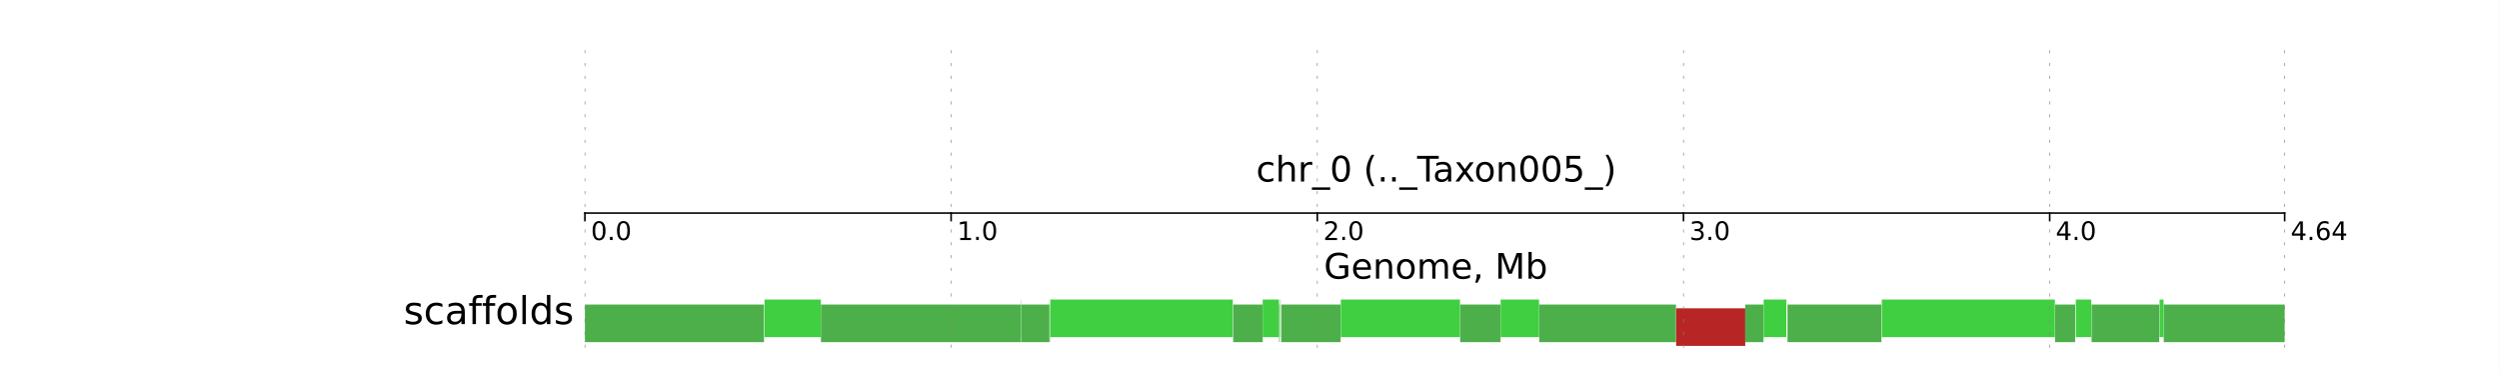
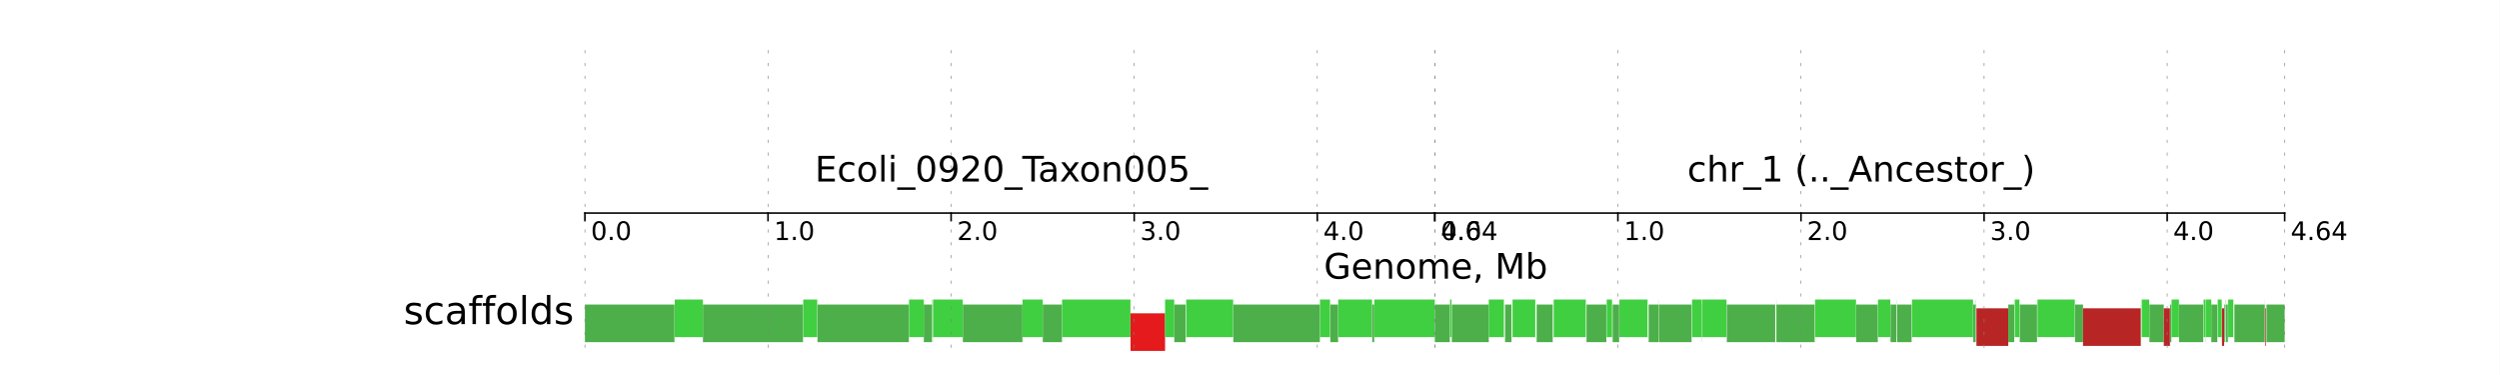
<svg xmlns="http://www.w3.org/2000/svg" xmlns:xlink="http://www.w3.org/1999/xlink" height="117pt" version="1.1" viewBox="0 0 781 117" width="781pt">
  <defs>
    <style type="text/css">
*{stroke-linecap:butt;stroke-linejoin:round;}
  </style>
  </defs>
  <g id="figure_1">
    <g id="patch_1">
      <path d=" M0 117.459 L781.2 117.459 L781.2 0 L0 0 z " style="fill:#ffffff;" />
    </g>
    <g id="axes_1">
      <g id="patch_2">
        <path clip-path="url(#p6a4ae4428d)" d=" M149.99 117.459 L720.266 117.459 L720.266 15.661 L149.99 15.661 z " style="fill:#ffffff;" />
      </g>
      <g id="patch_3">
-         <path clip-path="url(#p6a4ae4428d)" d=" M182.801 106.888 L238.769 106.888 L238.769 95.142 L182.801 95.142 z " style="fill:#4daf4a;" />
+         <path clip-path="url(#p6a4ae4428d)" d=" M182.801 106.888 L210.785 106.888 L210.785 95.142 L182.801 95.142 z " style="fill:#4daf4a;" />
      </g>
      <g id="patch_4">
-         <path clip-path="url(#p6a4ae4428d)" d=" M238.939 105.321 L256.55 105.321 L256.55 93.576 L238.939 93.576 z " style="fill:#40cf40;" />
+         <path clip-path="url(#p6a4ae4428d)" d=" M210.87 105.321 L219.675 105.321 L219.675 93.576 L210.87 93.576 z " style="fill:#40cf40;" />
      </g>
      <g id="patch_5">
-         <path clip-path="url(#p6a4ae4428d)" d=" M256.571 106.888 L319.134 106.888 L319.134 95.142 L256.571 95.142 z " style="fill:#4daf4a;" />
+         <path clip-path="url(#p6a4ae4428d)" d=" M219.686 106.888 L250.967 106.888 L250.967 95.142 L219.686 95.142 z " style="fill:#4daf4a;" />
      </g>
      <g id="patch_6">
-         <path clip-path="url(#p6a4ae4428d)" d=" M319.134 105.321 L319.225 105.321 L319.225 93.576 L319.134 93.576 z " style="fill:#40cf40;" />
+         <path clip-path="url(#p6a4ae4428d)" d=" M251.03 105.321 L255.381 105.321 L255.381 93.576 L251.03 93.576 z " style="fill:#40cf40;" />
      </g>
      <g id="patch_7">
-         <path clip-path="url(#p6a4ae4428d)" d=" M319.26 106.888 L327.963 106.888 L327.963 95.142 L319.26 95.142 z " style="fill:#4daf4a;" />
+         <path clip-path="url(#p6a4ae4428d)" d=" M255.381 106.888 L255.434 106.888 L255.434 95.142 L255.381 95.142 z " style="fill:#4daf4a;" />
      </g>
      <g id="patch_8">
-         <path clip-path="url(#p6a4ae4428d)" d=" M327.963 105.321 L328.068 105.321 L328.068 93.576 L327.963 93.576 z " style="fill:#40cf40;" />
+         <path clip-path="url(#p6a4ae4428d)" d=" M255.496 105.321 L255.546 105.321 L255.546 93.576 L255.496 93.576 z " style="fill:#40cf40;" />
      </g>
      <g id="patch_9">
-         <path clip-path="url(#p6a4ae4428d)" d=" M328.193 106.888 L328.292 106.888 L328.292 95.142 L328.193 95.142 z " style="fill:#4daf4a;" />
+         <path clip-path="url(#p6a4ae4428d)" d=" M255.546 106.888 L284.037 106.888 L284.037 95.142 L255.546 95.142 z " style="fill:#4daf4a;" />
      </g>
      <g id="patch_10">
-         <path clip-path="url(#p6a4ae4428d)" d=" M328.292 105.321 L385.275 105.321 L385.275 93.576 L328.292 93.576 z " style="fill:#40cf40;" />
+         <path clip-path="url(#p6a4ae4428d)" d=" M284.1 105.321 L288.711 105.321 L288.711 93.576 L284.1 93.576 z " style="fill:#40cf40;" />
      </g>
      <g id="patch_11">
-         <path clip-path="url(#p6a4ae4428d)" d=" M385.402 106.888 L394.623 106.888 L394.623 95.142 L385.402 95.142 z " style="fill:#4daf4a;" />
+         <path clip-path="url(#p6a4ae4428d)" d=" M288.712 106.888 L291.252 106.888 L291.252 95.142 L288.712 95.142 z " style="fill:#4daf4a;" />
      </g>
      <g id="patch_12">
-         <path clip-path="url(#p6a4ae4428d)" d=" M394.625 105.321 L399.705 105.321 L399.705 93.576 L394.625 93.576 z " style="fill:#40cf40;" />
+         <path clip-path="url(#p6a4ae4428d)" d=" M291.271 105.321 L291.37 105.321 L291.37 93.576 L291.271 93.576 z " style="fill:#40cf40;" />
      </g>
      <g id="patch_13">
-         <path clip-path="url(#p6a4ae4428d)" d=" M399.744 106.888 L399.941 106.888 L399.941 95.142 L399.744 95.142 z " style="fill:#4daf4a;" />
+         <path clip-path="url(#p6a4ae4428d)" d=" M291.443 106.888 L291.517 106.888 L291.517 95.142 L291.443 95.142 z " style="fill:#4daf4a;" />
      </g>
      <g id="patch_14">
-         <path clip-path="url(#p6a4ae4428d)" d=" M400.088 105.321 L400.235 105.321 L400.235 93.576 L400.088 93.576 z " style="fill:#40cf40;" />
+         <path clip-path="url(#p6a4ae4428d)" d=" M291.614 105.321 L300.888 105.321 L300.888 93.576 L291.614 93.576 z " style="fill:#40cf40;" />
      </g>
      <g id="patch_15">
-         <path clip-path="url(#p6a4ae4428d)" d=" M400.429 106.888 L418.977 106.888 L418.977 95.142 L400.429 95.142 z " style="fill:#4daf4a;" />
+         <path clip-path="url(#p6a4ae4428d)" d=" M300.918 106.888 L319.54 106.888 L319.54 95.142 L300.918 95.142 z " style="fill:#4daf4a;" />
      </g>
      <g id="patch_16">
-         <path clip-path="url(#p6a4ae4428d)" d=" M419.037 105.321 L456.283 105.321 L456.283 93.576 L419.037 93.576 z " style="fill:#40cf40;" />
+         <path clip-path="url(#p6a4ae4428d)" d=" M319.569 105.321 L325.88 105.321 L325.88 93.576 L319.569 93.576 z " style="fill:#40cf40;" />
      </g>
      <g id="patch_17">
-         <path clip-path="url(#p6a4ae4428d)" d=" M456.341 106.888 L468.961 106.888 L468.961 95.142 L456.341 95.142 z " style="fill:#4daf4a;" />
+         <path clip-path="url(#p6a4ae4428d)" d=" M325.897 106.888 L331.896 106.888 L331.896 95.142 L325.897 95.142 z " style="fill:#4daf4a;" />
      </g>
      <g id="patch_18">
-         <path clip-path="url(#p6a4ae4428d)" d=" M468.996 105.321 L480.994 105.321 L480.994 93.576 L468.996 93.576 z " style="fill:#40cf40;" />
+         <path clip-path="url(#p6a4ae4428d)" d=" M331.926 105.321 L353.295 105.321 L353.295 93.576 L331.926 93.576 z " style="fill:#40cf40;" />
      </g>
      <g id="patch_19">
-         <path clip-path="url(#p6a4ae4428d)" d=" M481.054 106.888 L523.793 106.888 L523.793 95.142 L481.054 95.142 z " style="fill:#4daf4a;" />
+         <path clip-path="url(#p6a4ae4428d)" d=" M353.323 109.628 L364.112 109.628 L364.112 97.882 L353.323 97.882 z " style="fill:#e41a1c;" />
      </g>
      <g id="patch_20">
-         <path clip-path="url(#p6a4ae4428d)" d=" M523.85 108.062 L545.427 108.062 L545.427 96.316 L523.85 96.316 z " style="fill:#b82525;" />
+         <path clip-path="url(#p6a4ae4428d)" d=" M364.112 105.321 L366.969 105.321 L366.969 93.576 L364.112 93.576 z " style="fill:#40cf40;" />
      </g>
      <g id="patch_21">
-         <path clip-path="url(#p6a4ae4428d)" d=" M545.427 106.888 L551.142 106.888 L551.142 95.142 L545.427 95.142 z " style="fill:#4daf4a;" />
+         <path clip-path="url(#p6a4ae4428d)" d=" M366.993 106.888 L370.54 106.888 L370.54 95.142 L366.993 95.142 z " style="fill:#4daf4a;" />
      </g>
      <g id="patch_22">
-         <path clip-path="url(#p6a4ae4428d)" d=" M551.189 105.321 L558.283 105.321 L558.283 93.576 L551.189 93.576 z " style="fill:#40cf40;" />
+         <path clip-path="url(#p6a4ae4428d)" d=" M370.722 105.321 L385.391 105.321 L385.391 93.576 L370.722 93.576 z " style="fill:#40cf40;" />
      </g>
      <g id="patch_23">
-         <path clip-path="url(#p6a4ae4428d)" d=" M558.646 106.888 L587.986 106.888 L587.986 95.142 L558.646 95.142 z " style="fill:#4daf4a;" />
+         <path clip-path="url(#p6a4ae4428d)" d=" M385.452 106.888 L412.493 106.888 L412.493 95.142 L385.452 95.142 z " style="fill:#4daf4a;" />
      </g>
      <g id="patch_24">
-         <path clip-path="url(#p6a4ae4428d)" d=" M588.108 105.321 L642.191 105.321 L642.191 93.576 L588.108 93.576 z " style="fill:#40cf40;" />
+         <path clip-path="url(#p6a4ae4428d)" d=" M412.529 105.321 L415.664 105.321 L415.664 93.576 L412.529 93.576 z " style="fill:#40cf40;" />
      </g>
      <g id="patch_25">
-         <path clip-path="url(#p6a4ae4428d)" d=" M642.263 106.888 L648.531 106.888 L648.531 95.142 L642.263 95.142 z " style="fill:#4daf4a;" />
+         <path clip-path="url(#p6a4ae4428d)" d=" M415.77 106.888 L418.184 106.888 L418.184 95.142 L415.77 95.142 z " style="fill:#4daf4a;" />
      </g>
      <g id="patch_26">
-         <path clip-path="url(#p6a4ae4428d)" d=" M648.744 105.321 L653.572 105.321 L653.572 93.576 L648.744 93.576 z " style="fill:#40cf40;" />
+         <path clip-path="url(#p6a4ae4428d)" d=" M418.235 105.321 L428.802 105.321 L428.802 93.576 L418.235 93.576 z " style="fill:#40cf40;" />
      </g>
      <g id="patch_27">
-         <path clip-path="url(#p6a4ae4428d)" d=" M653.673 106.888 L674.808 106.888 L674.808 95.142 L653.673 95.142 z " style="fill:#4daf4a;" />
+         <path clip-path="url(#p6a4ae4428d)" d=" M428.858 106.888 L429.476 106.888 L429.476 95.142 L428.858 95.142 z " style="fill:#4daf4a;" />
      </g>
      <g id="patch_28">
-         <path clip-path="url(#p6a4ae4428d)" d=" M674.921 105.321 L676.157 105.321 L676.157 93.576 L674.921 93.576 z " style="fill:#40cf40;" />
+         <path clip-path="url(#p6a4ae4428d)" d=" M429.506 105.321 L448.406 105.321 L448.406 93.576 L429.506 93.576 z " style="fill:#40cf40;" />
      </g>
      <g id="patch_29">
-         <path clip-path="url(#p6a4ae4428d)" d=" M676.216 106.888 L714.016 106.888 L714.016 95.142 L676.216 95.142 z " style="fill:#4daf4a;" />
+         <path clip-path="url(#p6a4ae4428d)" d=" M448.412 106.888 L453.101 106.888 L453.101 95.142 L448.412 95.142 z " style="fill:#4daf4a;" />
+       </g>
+       <g id="patch_30">
+         <path clip-path="url(#p6a4ae4428d)" d=" M453.176 105.321 L453.629 105.321 L453.629 93.576 L453.176 93.576 z " style="fill:#40cf40;" />
+       </g>
+       <g id="patch_31">
+         <path clip-path="url(#p6a4ae4428d)" d=" M453.738 106.888 L465.277 106.888 L465.277 95.142 L453.738 95.142 z " style="fill:#4daf4a;" />
+       </g>
+       <g id="patch_32">
+         <path clip-path="url(#p6a4ae4428d)" d=" M465.278 105.321 L470.006 105.321 L470.006 93.576 L465.278 93.576 z " style="fill:#40cf40;" />
+       </g>
+       <g id="patch_33">
+         <path clip-path="url(#p6a4ae4428d)" d=" M470.365 106.888 L472.382 106.888 L472.382 95.142 L470.365 95.142 z " style="fill:#4daf4a;" />
+       </g>
+       <g id="patch_34">
+         <path clip-path="url(#p6a4ae4428d)" d=" M472.709 105.321 L479.817 105.321 L479.817 93.576 L472.709 93.576 z " style="fill:#40cf40;" />
+       </g>
+       <g id="patch_35">
+         <path clip-path="url(#p6a4ae4428d)" d=" M480.246 106.888 L485.265 106.888 L485.265 95.142 L480.246 95.142 z " style="fill:#4daf4a;" />
+       </g>
+       <g id="patch_36">
+         <path clip-path="url(#p6a4ae4428d)" d=" M485.566 105.321 L495.599 105.321 L495.599 93.576 L485.566 93.576 z " style="fill:#40cf40;" />
+       </g>
+       <g id="patch_37">
+         <path clip-path="url(#p6a4ae4428d)" d=" M495.829 106.888 L502.015 106.888 L502.015 95.142 L495.829 95.142 z " style="fill:#4daf4a;" />
+       </g>
+       <g id="patch_38">
+         <path clip-path="url(#p6a4ae4428d)" d=" M502.14 105.321 L503.804 105.321 L503.804 93.576 L502.14 93.576 z " style="fill:#40cf40;" />
+       </g>
+       <g id="patch_39">
+         <path clip-path="url(#p6a4ae4428d)" d=" M503.994 106.888 L506.018 106.888 L506.018 95.142 L503.994 95.142 z " style="fill:#4daf4a;" />
+       </g>
+       <g id="patch_40">
+         <path clip-path="url(#p6a4ae4428d)" d=" M506.105 105.321 L514.901 105.321 L514.901 93.576 L506.105 93.576 z " style="fill:#40cf40;" />
+       </g>
+       <g id="patch_41">
+         <path clip-path="url(#p6a4ae4428d)" d=" M515.249 106.888 L518.412 106.888 L518.412 95.142 L515.249 95.142 z " style="fill:#4daf4a;" />
+       </g>
+       <g id="patch_42">
+         <path clip-path="url(#p6a4ae4428d)" d=" M518.412 105.321 L518.458 105.321 L518.458 93.576 L518.412 93.576 z " style="fill:#40cf40;" />
+       </g>
+       <g id="patch_43">
+         <path clip-path="url(#p6a4ae4428d)" d=" M518.52 106.888 L528.665 106.888 L528.665 95.142 L518.52 95.142 z " style="fill:#4daf4a;" />
+       </g>
+       <g id="patch_44">
+         <path clip-path="url(#p6a4ae4428d)" d=" M528.811 105.321 L531.876 105.321 L531.876 93.576 L528.811 93.576 z " style="fill:#40cf40;" />
+       </g>
+       <g id="patch_45">
+         <path clip-path="url(#p6a4ae4428d)" d=" M531.876 106.888 L531.928 106.888 L531.928 95.142 L531.876 95.142 z " style="fill:#4daf4a;" />
+       </g>
+       <g id="patch_46">
+         <path clip-path="url(#p6a4ae4428d)" d=" M532.037 105.321 L539.577 105.321 L539.577 93.576 L532.037 93.576 z " style="fill:#40cf40;" />
+       </g>
+       <g id="patch_47">
+         <path clip-path="url(#p6a4ae4428d)" d=" M539.674 106.888 L554.801 106.888 L554.801 95.142 L539.674 95.142 z " style="fill:#4daf4a;" />
+       </g>
+       <g id="patch_48">
+         <path clip-path="url(#p6a4ae4428d)" d=" M555.124 105.321 L555.165 105.321 L555.165 93.576 L555.124 93.576 z " style="fill:#40cf40;" />
+       </g>
+       <g id="patch_49">
+         <path clip-path="url(#p6a4ae4428d)" d=" M555.165 106.888 L567.129 106.888 L567.129 95.142 L555.165 95.142 z " style="fill:#4daf4a;" />
+       </g>
+       <g id="patch_50">
+         <path clip-path="url(#p6a4ae4428d)" d=" M567.254 105.321 L580.055 105.321 L580.055 93.576 L567.254 93.576 z " style="fill:#40cf40;" />
+       </g>
+       <g id="patch_51">
+         <path clip-path="url(#p6a4ae4428d)" d=" M580.127 106.888 L586.857 106.888 L586.857 95.142 L580.127 95.142 z " style="fill:#4daf4a;" />
+       </g>
+       <g id="patch_52">
+         <path clip-path="url(#p6a4ae4428d)" d=" M586.922 105.321 L590.775 105.321 L590.775 93.576 L586.922 93.576 z " style="fill:#40cf40;" />
+       </g>
+       <g id="patch_53">
+         <path clip-path="url(#p6a4ae4428d)" d=" M590.838 106.888 L592.632 106.888 L592.632 95.142 L590.838 95.142 z " style="fill:#4daf4a;" />
+       </g>
+       <g id="patch_54">
+         <path clip-path="url(#p6a4ae4428d)" d=" M592.767 105.321 L592.815 105.321 L592.815 93.576 L592.767 93.576 z " style="fill:#40cf40;" />
+       </g>
+       <g id="patch_55">
+         <path clip-path="url(#p6a4ae4428d)" d=" M592.873 106.888 L597.425 106.888 L597.425 95.142 L592.873 95.142 z " style="fill:#4daf4a;" />
+       </g>
+       <g id="patch_56">
+         <path clip-path="url(#p6a4ae4428d)" d=" M597.548 105.321 L616.61 105.321 L616.61 93.576 L597.548 93.576 z " style="fill:#40cf40;" />
+       </g>
+       <g id="patch_57">
+         <path clip-path="url(#p6a4ae4428d)" d=" M616.686 106.888 L617.444 106.888 L617.444 95.142 L616.686 95.142 z " style="fill:#4daf4a;" />
+       </g>
+       <g id="patch_58">
+         <path clip-path="url(#p6a4ae4428d)" d=" M617.498 105.321 L617.557 105.321 L617.557 93.576 L617.498 93.576 z " style="fill:#40cf40;" />
+       </g>
+       <g id="patch_59">
+         <path clip-path="url(#p6a4ae4428d)" d=" M617.571 106.888 L617.636 106.888 L617.636 95.142 L617.571 95.142 z " style="fill:#4daf4a;" />
+       </g>
+       <g id="patch_60">
+         <path clip-path="url(#p6a4ae4428d)" d=" M617.684 108.062 L627.632 108.062 L627.632 96.316 L617.684 96.316 z " style="fill:#b82525;" />
+       </g>
+       <g id="patch_61">
+         <path clip-path="url(#p6a4ae4428d)" d=" M627.632 106.888 L629.497 106.888 L629.497 95.142 L627.632 95.142 z " style="fill:#4daf4a;" />
+       </g>
+       <g id="patch_62">
+         <path clip-path="url(#p6a4ae4428d)" d=" M629.653 105.321 L631.124 105.321 L631.124 93.576 L629.653 93.576 z " style="fill:#40cf40;" />
+       </g>
+       <g id="patch_63">
+         <path clip-path="url(#p6a4ae4428d)" d=" M631.22 106.888 L636.625 106.888 L636.625 95.142 L631.22 95.142 z " style="fill:#4daf4a;" />
+       </g>
+       <g id="patch_64">
+         <path clip-path="url(#p6a4ae4428d)" d=" M636.765 105.321 L648.423 105.321 L648.423 93.576 L636.765 93.576 z " style="fill:#40cf40;" />
+       </g>
+       <g id="patch_65">
+         <path clip-path="url(#p6a4ae4428d)" d=" M648.508 106.888 L650.999 106.888 L650.999 95.142 L648.508 95.142 z " style="fill:#4daf4a;" />
+       </g>
+       <g id="patch_66">
+         <path clip-path="url(#p6a4ae4428d)" d=" M650.999 108.062 L669.046 108.062 L669.046 96.316 L650.999 96.316 z " style="fill:#b82525;" />
+       </g>
+       <g id="patch_67">
+         <path clip-path="url(#p6a4ae4428d)" d=" M669.095 106.888 L669.152 106.888 L669.152 95.142 L669.095 95.142 z " style="fill:#4daf4a;" />
+       </g>
+       <g id="patch_68">
+         <path clip-path="url(#p6a4ae4428d)" d=" M669.34 105.321 L671.681 105.321 L671.681 93.576 L669.34 93.576 z " style="fill:#40cf40;" />
+       </g>
+       <g id="patch_69">
+         <path clip-path="url(#p6a4ae4428d)" d=" M671.744 106.888 L676.223 106.888 L676.223 95.142 L671.744 95.142 z " style="fill:#4daf4a;" />
+       </g>
+       <g id="patch_70">
+         <path clip-path="url(#p6a4ae4428d)" d=" M676.238 108.062 L678.162 108.062 L678.162 96.316 L676.238 96.316 z " style="fill:#b82525;" />
+       </g>
+       <g id="patch_71">
+         <path clip-path="url(#p6a4ae4428d)" d=" M678.225 106.888 L678.606 106.888 L678.606 95.142 L678.225 95.142 z " style="fill:#4daf4a;" />
+       </g>
+       <g id="patch_72">
+         <path clip-path="url(#p6a4ae4428d)" d=" M678.672 105.321 L680.975 105.321 L680.975 93.576 L678.672 93.576 z " style="fill:#40cf40;" />
+       </g>
+       <g id="patch_73">
+         <path clip-path="url(#p6a4ae4428d)" d=" M681.01 106.888 L688.583 106.888 L688.583 95.142 L681.01 95.142 z " style="fill:#4daf4a;" />
+       </g>
+       <g id="patch_74">
+         <path clip-path="url(#p6a4ae4428d)" d=" M688.69 105.321 L689.168 105.321 L689.168 93.576 L688.69 93.576 z " style="fill:#40cf40;" />
+       </g>
+       <g id="patch_75">
+         <path clip-path="url(#p6a4ae4428d)" d=" M689.168 106.888 L689.222 106.888 L689.222 95.142 L689.168 95.142 z " style="fill:#4daf4a;" />
+       </g>
+       <g id="patch_76">
+         <path clip-path="url(#p6a4ae4428d)" d=" M689.287 105.321 L691.086 105.321 L691.086 93.576 L689.287 93.576 z " style="fill:#40cf40;" />
+       </g>
+       <g id="patch_77">
+         <path clip-path="url(#p6a4ae4428d)" d=" M691.092 106.888 L692.971 106.888 L692.971 95.142 L691.092 95.142 z " style="fill:#4daf4a;" />
+       </g>
+       <g id="patch_78">
+         <path clip-path="url(#p6a4ae4428d)" d=" M693.085 105.321 L694.344 105.321 L694.344 93.576 L693.085 93.576 z " style="fill:#40cf40;" />
+       </g>
+       <g id="patch_79">
+         <path clip-path="url(#p6a4ae4428d)" d=" M694.354 106.888 L694.394 106.888 L694.394 95.142 L694.354 95.142 z " style="fill:#4daf4a;" />
+       </g>
+       <g id="patch_80">
+         <path clip-path="url(#p6a4ae4428d)" d=" M694.433 108.062 L695.092 108.062 L695.092 96.316 L694.433 96.316 z " style="fill:#b82525;" />
+       </g>
+       <g id="patch_81">
+         <path clip-path="url(#p6a4ae4428d)" d=" M695.126 106.888 L695.366 106.888 L695.366 95.142 L695.126 95.142 z " style="fill:#4daf4a;" />
+       </g>
+       <g id="patch_82">
+         <path clip-path="url(#p6a4ae4428d)" d=" M695.475 105.321 L695.562 105.321 L695.562 93.576 L695.475 93.576 z " style="fill:#40cf40;" />
+       </g>
+       <g id="patch_83">
+         <path clip-path="url(#p6a4ae4428d)" d=" M695.62 106.888 L696.264 106.888 L696.264 95.142 L695.62 95.142 z " style="fill:#4daf4a;" />
+       </g>
+       <g id="patch_84">
+         <path clip-path="url(#p6a4ae4428d)" d=" M696.357 105.321 L697.981 105.321 L697.981 93.576 L696.357 93.576 z " style="fill:#40cf40;" />
+       </g>
+       <g id="patch_85">
+         <path clip-path="url(#p6a4ae4428d)" d=" M698.308 106.888 L707.81 106.888 L707.81 95.142 L698.308 95.142 z " style="fill:#4daf4a;" />
+       </g>
+       <g id="patch_86">
+         <path clip-path="url(#p6a4ae4428d)" d=" M707.871 105.321 L707.9 105.321 L707.9 93.576 L707.871 93.576 z " style="fill:#40cf40;" />
+       </g>
+       <g id="patch_87">
+         <path clip-path="url(#p6a4ae4428d)" d=" M707.9 106.888 L707.944 106.888 L707.944 95.142 L707.9 95.142 z " style="fill:#4daf4a;" />
+       </g>
+       <g id="patch_88">
+         <path clip-path="url(#p6a4ae4428d)" d=" M707.984 108.062 L708.198 108.062 L708.198 96.316 L707.984 96.316 z " style="fill:#b82525;" />
+       </g>
+       <g id="patch_89">
+         <path clip-path="url(#p6a4ae4428d)" d=" M708.334 106.888 L714.017 106.888 L714.017 95.142 L708.334 95.142 z " style="fill:#4daf4a;" />
      </g>
      <g id="line2d_1">
-         <path clip-path="url(#p6a4ae4428d)" d=" M182.801 66.56 L714.017 66.56" style="fill:none;stroke:#000000;stroke-linecap:square;stroke-width:0.5;" />
+         <path clip-path="url(#p6a4ae4428d)" d=" M182.801 66.56 L448.406 66.56" style="fill:none;stroke:#000000;stroke-linecap:square;stroke-width:0.5;" />
      </g>
      <g id="line2d_2">
        <path clip-path="url(#p6a4ae4428d)" d=" M182.801 15.661 L182.801 109.628" style="fill:none;stroke:#808080;stroke-dasharray:1,3;stroke-dashoffset:0.0;stroke-width:0.2;" />
      </g>
      <g id="line2d_3">
        <path clip-path="url(#p6a4ae4428d)" d=" M182.801 66.56 L182.801 68.909" style="fill:none;stroke:#000000;stroke-linecap:square;stroke-width:0.5;" />
      </g>
      <g id="line2d_4">
-         <path clip-path="url(#p6a4ae4428d)" d=" M297.246 15.661 L297.246 109.628" style="fill:none;stroke:#808080;stroke-dasharray:1,3;stroke-dashoffset:0.0;stroke-width:0.2;" />
+         <path clip-path="url(#p6a4ae4428d)" d=" M240.023 15.661 L240.023 109.628" style="fill:none;stroke:#808080;stroke-dasharray:1,3;stroke-dashoffset:0.0;stroke-width:0.2;" />
      </g>
      <g id="line2d_5">
-         <path clip-path="url(#p6a4ae4428d)" d=" M297.246 66.56 L297.246 68.909" style="fill:none;stroke:#000000;stroke-linecap:square;stroke-width:0.5;" />
+         <path clip-path="url(#p6a4ae4428d)" d=" M240.023 66.56 L240.023 68.909" style="fill:none;stroke:#000000;stroke-linecap:square;stroke-width:0.5;" />
      </g>
      <g id="line2d_6">
-         <path clip-path="url(#p6a4ae4428d)" d=" M411.692 15.661 L411.692 109.628" style="fill:none;stroke:#808080;stroke-dasharray:1,3;stroke-dashoffset:0.0;stroke-width:0.2;" />
+         <path clip-path="url(#p6a4ae4428d)" d=" M297.245 15.661 L297.245 109.628" style="fill:none;stroke:#808080;stroke-dasharray:1,3;stroke-dashoffset:0.0;stroke-width:0.2;" />
      </g>
      <g id="line2d_7">
-         <path clip-path="url(#p6a4ae4428d)" d=" M411.692 66.56 L411.692 68.909" style="fill:none;stroke:#000000;stroke-linecap:square;stroke-width:0.5;" />
+         <path clip-path="url(#p6a4ae4428d)" d=" M297.245 66.56 L297.245 68.909" style="fill:none;stroke:#000000;stroke-linecap:square;stroke-width:0.5;" />
      </g>
      <g id="line2d_8">
-         <path clip-path="url(#p6a4ae4428d)" d=" M526.137 15.661 L526.137 109.628" style="fill:none;stroke:#808080;stroke-dasharray:1,3;stroke-dashoffset:0.0;stroke-width:0.2;" />
+         <path clip-path="url(#p6a4ae4428d)" d=" M354.467 15.661 L354.467 109.628" style="fill:none;stroke:#808080;stroke-dasharray:1,3;stroke-dashoffset:0.0;stroke-width:0.2;" />
      </g>
      <g id="line2d_9">
-         <path clip-path="url(#p6a4ae4428d)" d=" M526.137 66.56 L526.137 68.909" style="fill:none;stroke:#000000;stroke-linecap:square;stroke-width:0.5;" />
+         <path clip-path="url(#p6a4ae4428d)" d=" M354.467 66.56 L354.467 68.909" style="fill:none;stroke:#000000;stroke-linecap:square;stroke-width:0.5;" />
      </g>
      <g id="line2d_10">
-         <path clip-path="url(#p6a4ae4428d)" d=" M640.583 15.661 L640.583 109.628" style="fill:none;stroke:#808080;stroke-dasharray:1,3;stroke-dashoffset:0.0;stroke-width:0.2;" />
+         <path clip-path="url(#p6a4ae4428d)" d=" M411.689 15.661 L411.689 109.628" style="fill:none;stroke:#808080;stroke-dasharray:1,3;stroke-dashoffset:0.0;stroke-width:0.2;" />
      </g>
      <g id="line2d_11">
-         <path clip-path="url(#p6a4ae4428d)" d=" M640.583 66.56 L640.583 68.909" style="fill:none;stroke:#000000;stroke-linecap:square;stroke-width:0.5;" />
+         <path clip-path="url(#p6a4ae4428d)" d=" M411.689 66.56 L411.689 68.909" style="fill:none;stroke:#000000;stroke-linecap:square;stroke-width:0.5;" />
      </g>
      <g id="line2d_12">
+         <path clip-path="url(#p6a4ae4428d)" d=" M448.406 15.661 L448.406 109.628" style="fill:none;stroke:#808080;stroke-dasharray:1,3;stroke-dashoffset:0.0;stroke-width:0.2;" />
+       </g>
+       <g id="line2d_13">
+         <path clip-path="url(#p6a4ae4428d)" d=" M448.406 66.56 L448.406 68.909" style="fill:none;stroke:#000000;stroke-linecap:square;stroke-width:0.5;" />
+       </g>
+       <g id="line2d_14">
+         <path clip-path="url(#p6a4ae4428d)" d=" M448.412 66.56 L714.017 66.56" style="fill:none;stroke:#000000;stroke-linecap:square;stroke-width:0.5;" />
+       </g>
+       <g id="line2d_15">
+         <path clip-path="url(#p6a4ae4428d)" d=" M448.412 15.661 L448.412 109.628" style="fill:none;stroke:#808080;stroke-dasharray:1,3;stroke-dashoffset:0.0;stroke-width:0.2;" />
+       </g>
+       <g id="line2d_16">
+         <path clip-path="url(#p6a4ae4428d)" d=" M448.412 66.56 L448.412 68.909" style="fill:none;stroke:#000000;stroke-linecap:square;stroke-width:0.5;" />
+       </g>
+       <g id="line2d_17">
+         <path clip-path="url(#p6a4ae4428d)" d=" M505.634 15.661 L505.634 109.628" style="fill:none;stroke:#808080;stroke-dasharray:1,3;stroke-dashoffset:0.0;stroke-width:0.2;" />
+       </g>
+       <g id="line2d_18">
+         <path clip-path="url(#p6a4ae4428d)" d=" M505.634 66.56 L505.634 68.909" style="fill:none;stroke:#000000;stroke-linecap:square;stroke-width:0.5;" />
+       </g>
+       <g id="line2d_19">
+         <path clip-path="url(#p6a4ae4428d)" d=" M562.856 15.661 L562.856 109.628" style="fill:none;stroke:#808080;stroke-dasharray:1,3;stroke-dashoffset:0.0;stroke-width:0.2;" />
+       </g>
+       <g id="line2d_20">
+         <path clip-path="url(#p6a4ae4428d)" d=" M562.856 66.56 L562.856 68.909" style="fill:none;stroke:#000000;stroke-linecap:square;stroke-width:0.5;" />
+       </g>
+       <g id="line2d_21">
+         <path clip-path="url(#p6a4ae4428d)" d=" M620.078 15.661 L620.078 109.628" style="fill:none;stroke:#808080;stroke-dasharray:1,3;stroke-dashoffset:0.0;stroke-width:0.2;" />
+       </g>
+       <g id="line2d_22">
+         <path clip-path="url(#p6a4ae4428d)" d=" M620.078 66.56 L620.078 68.909" style="fill:none;stroke:#000000;stroke-linecap:square;stroke-width:0.5;" />
+       </g>
+       <g id="line2d_23">
+         <path clip-path="url(#p6a4ae4428d)" d=" M677.3 15.661 L677.3 109.628" style="fill:none;stroke:#808080;stroke-dasharray:1,3;stroke-dashoffset:0.0;stroke-width:0.2;" />
+       </g>
+       <g id="line2d_24">
+         <path clip-path="url(#p6a4ae4428d)" d=" M677.3 66.56 L677.3 68.909" style="fill:none;stroke:#000000;stroke-linecap:square;stroke-width:0.5;" />
+       </g>
+       <g id="line2d_25">
        <path clip-path="url(#p6a4ae4428d)" d=" M714.017 15.661 L714.017 109.628" style="fill:none;stroke:#808080;stroke-dasharray:1,3;stroke-dashoffset:0.0;stroke-width:0.2;" />
      </g>
-       <g id="line2d_13">
+       <g id="line2d_26">
        <path clip-path="url(#p6a4ae4428d)" d=" M714.017 66.56 L714.017 68.909" style="fill:none;stroke:#000000;stroke-linecap:square;stroke-width:0.5;" />
      </g>
      <g id="text_1">
        <defs>
          <path d=" M31.781 66.406 Q24.172 66.406 20.328 58.906 Q16.5 51.422 16.5 36.375 Q16.5 21.391 20.328 13.891 Q24.172 6.391 31.781 6.391 Q39.453 6.391 43.281 13.891 Q47.125 21.391 47.125 36.375 Q47.125 51.422 43.281 58.906 Q39.453 66.406 31.781 66.406 M31.781 74.219 Q44.047 74.219 50.516 64.516 Q56.984 54.828 56.984 36.375 Q56.984 17.969 50.516 8.266 Q44.047 -1.422 31.781 -1.422 Q19.531 -1.422 13.062 8.266 Q6.594 17.969 6.594 36.375 Q6.594 54.828 13.062 64.516 Q19.531 74.219 31.781 74.219" id="DejaVuSans-30" />
          <path d=" M10.688 12.406 L21 12.406 L21 0 L10.688 0 z " id="DejaVuSans-2e" />
        </defs>
        <g transform="translate(184.6757 74.98793)scale(0.08 -0.08)">
          <use xlink:href="#DejaVuSans-30" />
          <use x="63.623" xlink:href="#DejaVuSans-2e" />
          <use x="95.41" xlink:href="#DejaVuSans-30" />
        </g>
      </g>
      <g id="text_2">
        <defs>
          <path d=" M12.406 8.297 L28.516 8.297 L28.516 63.922 L10.984 60.406 L10.984 69.391 L28.422 72.906 L38.281 72.906 L38.281 8.297 L54.391 8.297 L54.391 0 L12.406 0 z " id="DejaVuSans-31" />
        </defs>
-         <g transform="translate(299.1211 74.98793)scale(0.08 -0.08)">
+         <g transform="translate(241.8978 74.98793)scale(0.08 -0.08)">
          <use xlink:href="#DejaVuSans-31" />
          <use x="63.623" xlink:href="#DejaVuSans-2e" />
          <use x="95.41" xlink:href="#DejaVuSans-30" />
        </g>
      </g>
      <g id="text_3">
        <defs>
          <path d=" M19.188 8.297 L53.609 8.297 L53.609 0 L7.328 0 L7.328 8.297 Q12.938 14.109 22.625 23.891 Q32.328 33.688 34.812 36.531 Q39.547 41.844 41.422 45.531 Q43.312 49.219 43.312 52.781 Q43.312 58.594 39.234 62.25 Q35.156 65.922 28.609 65.922 Q23.969 65.922 18.812 64.312 Q13.672 62.703 7.812 59.422 L7.812 69.391 Q13.766 71.781 18.938 73 Q24.125 74.219 28.422 74.219 Q39.75 74.219 46.484 68.547 Q53.219 62.891 53.219 53.422 Q53.219 48.922 51.531 44.891 Q49.859 40.875 45.406 35.406 Q44.188 33.984 37.641 27.219 Q31.109 20.453 19.188 8.297" id="DejaVuSans-32" />
        </defs>
-         <g transform="translate(413.5666 74.98793)scale(0.08 -0.08)">
+         <g transform="translate(299.1199 74.98793)scale(0.08 -0.08)">
          <use xlink:href="#DejaVuSans-32" />
          <use x="63.623" xlink:href="#DejaVuSans-2e" />
          <use x="95.41" xlink:href="#DejaVuSans-30" />
        </g>
      </g>
      <g id="text_4">
        <defs>
          <path d=" M40.578 39.312 Q47.656 37.797 51.625 33 Q55.609 28.219 55.609 21.188 Q55.609 10.406 48.188 4.484 Q40.766 -1.422 27.094 -1.422 Q22.516 -1.422 17.656 -0.516 Q12.797 0.391 7.625 2.203 L7.625 11.719 Q11.719 9.328 16.594 8.109 Q21.484 6.891 26.812 6.891 Q36.078 6.891 40.938 10.547 Q45.797 14.203 45.797 21.188 Q45.797 27.641 41.281 31.266 Q36.766 34.906 28.719 34.906 L20.219 34.906 L20.219 43.016 L29.109 43.016 Q36.375 43.016 40.234 45.922 Q44.094 48.828 44.094 54.297 Q44.094 59.906 40.109 62.906 Q36.141 65.922 28.719 65.922 Q24.656 65.922 20.016 65.031 Q15.375 64.156 9.812 62.312 L9.812 71.094 Q15.438 72.656 20.344 73.438 Q25.25 74.219 29.594 74.219 Q40.828 74.219 47.359 69.109 Q53.906 64.016 53.906 55.328 Q53.906 49.266 50.438 45.094 Q46.969 40.922 40.578 39.312" id="DejaVuSans-33" />
        </defs>
-         <g transform="translate(528.0121 74.98793)scale(0.08 -0.08)">
+         <g transform="translate(356.342 74.98793)scale(0.08 -0.08)">
          <use xlink:href="#DejaVuSans-33" />
          <use x="63.623" xlink:href="#DejaVuSans-2e" />
          <use x="95.41" xlink:href="#DejaVuSans-30" />
        </g>
      </g>
      <g id="text_5">
        <defs>
          <path d=" M37.797 64.312 L12.891 25.391 L37.797 25.391 z  M35.203 72.906 L47.609 72.906 L47.609 25.391 L58.016 25.391 L58.016 17.188 L47.609 17.188 L47.609 0 L37.797 0 L37.797 17.188 L4.891 17.188 L4.891 26.703 z " id="DejaVuSans-34" />
        </defs>
-         <g transform="translate(642.4575 74.98793)scale(0.08 -0.08)">
+         <g transform="translate(413.5641 74.98793)scale(0.08 -0.08)">
          <use xlink:href="#DejaVuSans-34" />
          <use x="63.623" xlink:href="#DejaVuSans-2e" />
          <use x="95.41" xlink:href="#DejaVuSans-30" />
        </g>
      </g>
      <g id="text_6">
        <defs>
          <path d=" M33.016 40.375 Q26.375 40.375 22.484 35.828 Q18.609 31.297 18.609 23.391 Q18.609 15.531 22.484 10.953 Q26.375 6.391 33.016 6.391 Q39.656 6.391 43.531 10.953 Q47.406 15.531 47.406 23.391 Q47.406 31.297 43.531 35.828 Q39.656 40.375 33.016 40.375 M52.594 71.297 L52.594 62.312 Q48.875 64.062 45.094 64.984 Q41.312 65.922 37.594 65.922 Q27.828 65.922 22.672 59.328 Q17.531 52.734 16.797 39.406 Q19.672 43.656 24.016 45.922 Q28.375 48.188 33.594 48.188 Q44.578 48.188 50.953 41.516 Q57.328 34.859 57.328 23.391 Q57.328 12.156 50.688 5.359 Q44.047 -1.422 33.016 -1.422 Q20.359 -1.422 13.672 8.266 Q6.984 17.969 6.984 36.375 Q6.984 53.656 15.188 63.938 Q23.391 74.219 37.203 74.219 Q40.922 74.219 44.703 73.484 Q48.484 72.75 52.594 71.297" id="DejaVuSans-36" />
        </defs>
-         <g transform="translate(715.8917 74.98793)scale(0.08 -0.08)">
+         <g transform="translate(450.2808 74.98793)scale(0.08 -0.08)">
          <use xlink:href="#DejaVuSans-34" />
          <use x="63.623" xlink:href="#DejaVuSans-2e" />
          <use x="95.41" xlink:href="#DejaVuSans-36" />
          <use x="159.033" xlink:href="#DejaVuSans-34" />
        </g>
      </g>
      <g id="text_7">
        <defs>
-           <path d=" M8.016 75.875 L15.828 75.875 Q23.141 64.359 26.781 53.312 Q30.422 42.281 30.422 31.391 Q30.422 20.453 26.781 9.375 Q23.141 -1.703 15.828 -13.188 L8.016 -13.188 Q14.5 -2 17.703 9.062 Q20.906 20.125 20.906 31.391 Q20.906 42.672 17.703 53.656 Q14.5 64.656 8.016 75.875" id="DejaVuSans-29" />
          <path d=" M30.609 48.391 Q23.391 48.391 19.188 42.75 Q14.984 37.109 14.984 27.297 Q14.984 17.484 19.156 11.844 Q23.344 6.203 30.609 6.203 Q37.797 6.203 41.984 11.859 Q46.188 17.531 46.188 27.297 Q46.188 37.016 41.984 42.703 Q37.797 48.391 30.609 48.391 M30.609 56 Q42.328 56 49.016 48.375 Q55.719 40.766 55.719 27.297 Q55.719 13.875 49.016 6.219 Q42.328 -1.422 30.609 -1.422 Q18.844 -1.422 12.172 6.219 Q5.516 13.875 5.516 27.297 Q5.516 40.766 12.172 48.375 Q18.844 56 30.609 56" id="DejaVuSans-6f" />
          <path d=" M54.891 33.016 L54.891 0 L45.906 0 L45.906 32.719 Q45.906 40.484 42.875 44.328 Q39.844 48.188 33.797 48.188 Q26.516 48.188 22.312 43.547 Q18.109 38.922 18.109 30.906 L18.109 0 L9.078 0 L9.078 54.688 L18.109 54.688 L18.109 46.188 Q21.344 51.125 25.703 53.562 Q30.078 56 35.797 56 Q45.219 56 50.047 50.172 Q54.891 44.344 54.891 33.016" id="DejaVuSans-6e" />
          <path d=" M50.984 -16.609 L50.984 -23.578 L-0.984 -23.578 L-0.984 -16.609 z " id="DejaVuSans-5f" />
+           <path d=" M9.422 75.984 L18.406 75.984 L18.406 0 L9.422 0 z " id="DejaVuSans-6c" />
+           <path d=" M9.812 72.906 L55.906 72.906 L55.906 64.594 L19.672 64.594 L19.672 43.016 L54.391 43.016 L54.391 34.719 L19.672 34.719 L19.672 8.297 L56.781 8.297 L56.781 0 L9.812 0 z " id="DejaVuSans-45" />
+           <path d=" M10.797 72.906 L49.516 72.906 L49.516 64.594 L19.828 64.594 L19.828 46.734 Q21.969 47.469 24.109 47.828 Q26.266 48.188 28.422 48.188 Q40.625 48.188 47.75 41.5 Q54.891 34.812 54.891 23.391 Q54.891 11.625 47.562 5.094 Q40.234 -1.422 26.906 -1.422 Q22.312 -1.422 17.547 -0.641 Q12.797 0.141 7.719 1.703 L7.719 11.625 Q12.109 9.234 16.797 8.062 Q21.484 6.891 26.703 6.891 Q35.156 6.891 40.078 11.328 Q45.016 15.766 45.016 23.391 Q45.016 31 40.078 35.438 Q35.156 39.891 26.703 39.891 Q22.75 39.891 18.812 39.016 Q14.891 38.141 10.797 36.281 z " id="DejaVuSans-35" />
+           <path d=" M54.891 54.688 L35.109 28.078 L55.906 0 L45.312 0 L29.391 21.484 L13.484 0 L2.875 0 L24.125 28.609 L4.688 54.688 L15.281 54.688 L29.781 35.203 L44.281 54.688 z " id="DejaVuSans-78" />
+           <path d=" M9.422 54.688 L18.406 54.688 L18.406 0 L9.422 0 z  M9.422 75.984 L18.406 75.984 L18.406 64.594 L9.422 64.594 z " id="DejaVuSans-69" />
+           <path d=" M10.984 1.516 L10.984 10.5 Q14.703 8.734 18.5 7.812 Q22.312 6.891 25.984 6.891 Q35.75 6.891 40.891 13.453 Q46.047 20.016 46.781 33.406 Q43.953 29.203 39.594 26.953 Q35.25 24.703 29.984 24.703 Q19.047 24.703 12.672 31.312 Q6.297 37.938 6.297 49.422 Q6.297 60.641 12.938 67.422 Q19.578 74.219 30.609 74.219 Q43.266 74.219 49.922 64.516 Q56.594 54.828 56.594 36.375 Q56.594 19.141 48.406 8.859 Q40.234 -1.422 26.422 -1.422 Q22.703 -1.422 18.891 -0.688 Q15.094 0.047 10.984 1.516 M30.609 32.422 Q37.25 32.422 41.125 36.953 Q45.016 41.5 45.016 49.422 Q45.016 57.281 41.125 61.844 Q37.25 66.406 30.609 66.406 Q23.969 66.406 20.094 61.844 Q16.219 57.281 16.219 49.422 Q16.219 41.5 20.094 36.953 Q23.969 32.422 30.609 32.422" id="DejaVuSans-39" />
+           <path d=" M34.281 27.484 Q23.391 27.484 19.188 25 Q14.984 22.516 14.984 16.5 Q14.984 11.719 18.141 8.906 Q21.297 6.109 26.703 6.109 Q34.188 6.109 38.703 11.406 Q43.219 16.703 43.219 25.484 L43.219 27.484 z  M52.203 31.203 L52.203 0 L43.219 0 L43.219 8.297 Q40.141 3.328 35.547 0.953 Q30.953 -1.422 24.312 -1.422 Q15.922 -1.422 10.953 3.297 Q6 8.016 6 15.922 Q6 25.141 12.172 29.828 Q18.359 34.516 30.609 34.516 L43.219 34.516 L43.219 35.406 Q43.219 41.609 39.141 45 Q35.062 48.391 27.688 48.391 Q23 48.391 18.547 47.266 Q14.109 46.141 10.016 43.891 L10.016 52.203 Q14.938 54.109 19.578 55.047 Q24.219 56 28.609 56 Q40.484 56 46.344 49.844 Q52.203 43.703 52.203 31.203" id="DejaVuSans-61" />
+           <path d=" M48.781 52.594 L48.781 44.188 Q44.969 46.297 41.141 47.344 Q37.312 48.391 33.406 48.391 Q24.656 48.391 19.812 42.844 Q14.984 37.312 14.984 27.297 Q14.984 17.281 19.812 11.734 Q24.656 6.203 33.406 6.203 Q37.312 6.203 41.141 7.25 Q44.969 8.297 48.781 10.406 L48.781 2.094 Q45.016 0.344 40.984 -0.531 Q36.969 -1.422 32.422 -1.422 Q20.062 -1.422 12.781 6.344 Q5.516 14.109 5.516 27.297 Q5.516 40.672 12.859 48.328 Q20.219 56 33.016 56 Q37.156 56 41.109 55.141 Q45.062 54.297 48.781 52.594" id="DejaVuSans-63" />
+           <path d=" M-0.297 72.906 L61.375 72.906 L61.375 64.594 L35.5 64.594 L35.5 0 L25.594 0 L25.594 64.594 L-0.297 64.594 z " id="DejaVuSans-54" />
+         </defs>
+         <g transform="translate(254.6659 56.71216)scale(0.11 -0.11)">
+           <use xlink:href="#DejaVuSans-45" />
+           <use x="63.184" xlink:href="#DejaVuSans-63" />
+           <use x="118.164" xlink:href="#DejaVuSans-6f" />
+           <use x="179.346" xlink:href="#DejaVuSans-6c" />
+           <use x="207.129" xlink:href="#DejaVuSans-69" />
+           <use x="234.912" xlink:href="#DejaVuSans-5f" />
+           <use x="284.912" xlink:href="#DejaVuSans-30" />
+           <use x="348.535" xlink:href="#DejaVuSans-39" />
+           <use x="412.158" xlink:href="#DejaVuSans-32" />
+           <use x="475.781" xlink:href="#DejaVuSans-30" />
+           <use x="539.404" xlink:href="#DejaVuSans-5f" />
+           <use x="589.404" xlink:href="#DejaVuSans-54" />
+           <use x="633.988" xlink:href="#DejaVuSans-61" />
+           <use x="695.268" xlink:href="#DejaVuSans-78" />
+           <use x="751.322" xlink:href="#DejaVuSans-6f" />
+           <use x="812.504" xlink:href="#DejaVuSans-6e" />
+           <use x="875.883" xlink:href="#DejaVuSans-30" />
+           <use x="939.506" xlink:href="#DejaVuSans-30" />
+           <use x="1003.129" xlink:href="#DejaVuSans-35" />
+           <use x="1066.752" xlink:href="#DejaVuSans-5f" />
+         </g>
+       </g>
+       <g id="text_8">
+         <g transform="translate(450.2865 74.98793)scale(0.08 -0.08)">
+           <use xlink:href="#DejaVuSans-30" />
+           <use x="63.623" xlink:href="#DejaVuSans-2e" />
+           <use x="95.41" xlink:href="#DejaVuSans-30" />
+         </g>
+       </g>
+       <g id="text_9">
+         <g transform="translate(507.5087 74.98793)scale(0.08 -0.08)">
+           <use xlink:href="#DejaVuSans-31" />
+           <use x="63.623" xlink:href="#DejaVuSans-2e" />
+           <use x="95.41" xlink:href="#DejaVuSans-30" />
+         </g>
+       </g>
+       <g id="text_10">
+         <g transform="translate(564.7308 74.98793)scale(0.08 -0.08)">
+           <use xlink:href="#DejaVuSans-32" />
+           <use x="63.623" xlink:href="#DejaVuSans-2e" />
+           <use x="95.41" xlink:href="#DejaVuSans-30" />
+         </g>
+       </g>
+       <g id="text_11">
+         <g transform="translate(621.9529 74.98793)scale(0.08 -0.08)">
+           <use xlink:href="#DejaVuSans-33" />
+           <use x="63.623" xlink:href="#DejaVuSans-2e" />
+           <use x="95.41" xlink:href="#DejaVuSans-30" />
+         </g>
+       </g>
+       <g id="text_12">
+         <g transform="translate(679.175 74.98793)scale(0.08 -0.08)">
+           <use xlink:href="#DejaVuSans-34" />
+           <use x="63.623" xlink:href="#DejaVuSans-2e" />
+           <use x="95.41" xlink:href="#DejaVuSans-30" />
+         </g>
+       </g>
+       <g id="text_13">
+         <g transform="translate(715.8917 74.98793)scale(0.08 -0.08)">
+           <use xlink:href="#DejaVuSans-34" />
+           <use x="63.623" xlink:href="#DejaVuSans-2e" />
+           <use x="95.41" xlink:href="#DejaVuSans-36" />
+           <use x="159.033" xlink:href="#DejaVuSans-34" />
+         </g>
+       </g>
+       <g id="text_14">
+         <defs>
+           <path d=" M8.016 75.875 L15.828 75.875 Q23.141 64.359 26.781 53.312 Q30.422 42.281 30.422 31.391 Q30.422 20.453 26.781 9.375 Q23.141 -1.703 15.828 -13.188 L8.016 -13.188 Q14.5 -2 17.703 9.062 Q20.906 20.125 20.906 31.391 Q20.906 42.672 17.703 53.656 Q14.5 64.656 8.016 75.875" id="DejaVuSans-29" />
          <path id="DejaVuSans-20" />
-           <path d=" M34.281 27.484 Q23.391 27.484 19.188 25 Q14.984 22.516 14.984 16.5 Q14.984 11.719 18.141 8.906 Q21.297 6.109 26.703 6.109 Q34.188 6.109 38.703 11.406 Q43.219 16.703 43.219 25.484 L43.219 27.484 z  M52.203 31.203 L52.203 0 L43.219 0 L43.219 8.297 Q40.141 3.328 35.547 0.953 Q30.953 -1.422 24.312 -1.422 Q15.922 -1.422 10.953 3.297 Q6 8.016 6 15.922 Q6 25.141 12.172 29.828 Q18.359 34.516 30.609 34.516 L43.219 34.516 L43.219 35.406 Q43.219 41.609 39.141 45 Q35.062 48.391 27.688 48.391 Q23 48.391 18.547 47.266 Q14.109 46.141 10.016 43.891 L10.016 52.203 Q14.938 54.109 19.578 55.047 Q24.219 56 28.609 56 Q40.484 56 46.344 49.844 Q52.203 43.703 52.203 31.203" id="DejaVuSans-61" />
-           <path d=" M54.891 54.688 L35.109 28.078 L55.906 0 L45.312 0 L29.391 21.484 L13.484 0 L2.875 0 L24.125 28.609 L4.688 54.688 L15.281 54.688 L29.781 35.203 L44.281 54.688 z " id="DejaVuSans-78" />
+           <path d=" M34.188 63.188 L20.797 26.906 L47.609 26.906 z  M28.609 72.906 L39.797 72.906 L67.578 0 L57.328 0 L50.688 18.703 L17.828 18.703 L11.188 0 L0.781 0 z " id="DejaVuSans-41" />
          <path d=" M54.891 33.016 L54.891 0 L45.906 0 L45.906 32.719 Q45.906 40.484 42.875 44.328 Q39.844 48.188 33.797 48.188 Q26.516 48.188 22.312 43.547 Q18.109 38.922 18.109 30.906 L18.109 0 L9.078 0 L9.078 75.984 L18.109 75.984 L18.109 46.188 Q21.344 51.125 25.703 53.562 Q30.078 56 35.797 56 Q45.219 56 50.047 50.172 Q54.891 44.344 54.891 33.016" id="DejaVuSans-68" />
-           <path d=" M10.797 72.906 L49.516 72.906 L49.516 64.594 L19.828 64.594 L19.828 46.734 Q21.969 47.469 24.109 47.828 Q26.266 48.188 28.422 48.188 Q40.625 48.188 47.75 41.5 Q54.891 34.812 54.891 23.391 Q54.891 11.625 47.562 5.094 Q40.234 -1.422 26.906 -1.422 Q22.312 -1.422 17.547 -0.641 Q12.797 0.141 7.719 1.703 L7.719 11.625 Q12.109 9.234 16.797 8.062 Q21.484 6.891 26.703 6.891 Q35.156 6.891 40.078 11.328 Q45.016 15.766 45.016 23.391 Q45.016 31 40.078 35.438 Q35.156 39.891 26.703 39.891 Q22.75 39.891 18.812 39.016 Q14.891 38.141 10.797 36.281 z " id="DejaVuSans-35" />
+           <path d=" M18.312 70.219 L18.312 54.688 L36.812 54.688 L36.812 47.703 L18.312 47.703 L18.312 18.016 Q18.312 11.328 20.141 9.422 Q21.969 7.516 27.594 7.516 L36.812 7.516 L36.812 0 L27.594 0 Q17.188 0 13.234 3.875 Q9.281 7.766 9.281 18.016 L9.281 47.703 L2.688 47.703 L2.688 54.688 L9.281 54.688 L9.281 70.219 z " id="DejaVuSans-74" />
          <path d=" M31 75.875 Q24.469 64.656 21.281 53.656 Q18.109 42.672 18.109 31.391 Q18.109 20.125 21.312 9.062 Q24.516 -2 31 -13.188 L23.188 -13.188 Q15.875 -1.703 12.234 9.375 Q8.594 20.453 8.594 31.391 Q8.594 42.281 12.203 53.312 Q15.828 64.359 23.188 75.875 z " id="DejaVuSans-28" />
-           <path d=" M-0.297 72.906 L61.375 72.906 L61.375 64.594 L35.5 64.594 L35.5 0 L25.594 0 L25.594 64.594 L-0.297 64.594 z " id="DejaVuSans-54" />
-           <path d=" M48.781 52.594 L48.781 44.188 Q44.969 46.297 41.141 47.344 Q37.312 48.391 33.406 48.391 Q24.656 48.391 19.812 42.844 Q14.984 37.312 14.984 27.297 Q14.984 17.281 19.812 11.734 Q24.656 6.203 33.406 6.203 Q37.312 6.203 41.141 7.25 Q44.969 8.297 48.781 10.406 L48.781 2.094 Q45.016 0.344 40.984 -0.531 Q36.969 -1.422 32.422 -1.422 Q20.062 -1.422 12.781 6.344 Q5.516 14.109 5.516 27.297 Q5.516 40.672 12.859 48.328 Q20.219 56 33.016 56 Q37.156 56 41.109 55.141 Q45.062 54.297 48.781 52.594" id="DejaVuSans-63" />
+           <path d=" M56.203 29.594 L56.203 25.203 L14.891 25.203 Q15.484 15.922 20.484 11.062 Q25.484 6.203 34.422 6.203 Q39.594 6.203 44.453 7.469 Q49.312 8.734 54.109 11.281 L54.109 2.781 Q49.266 0.734 44.188 -0.344 Q39.109 -1.422 33.891 -1.422 Q20.797 -1.422 13.156 6.188 Q5.516 13.812 5.516 26.812 Q5.516 40.234 12.766 48.109 Q20.016 56 32.328 56 Q43.359 56 49.781 48.891 Q56.203 41.797 56.203 29.594 M47.219 32.234 Q47.125 39.594 43.094 43.984 Q39.062 48.391 32.422 48.391 Q24.906 48.391 20.391 44.141 Q15.875 39.891 15.188 32.172 z " id="DejaVuSans-65" />
+           <path d=" M44.281 53.078 L44.281 44.578 Q40.484 46.531 36.375 47.5 Q32.281 48.484 27.875 48.484 Q21.188 48.484 17.844 46.438 Q14.5 44.391 14.5 40.281 Q14.5 37.156 16.891 35.375 Q19.281 33.594 26.516 31.984 L29.594 31.297 Q39.156 29.25 43.188 25.516 Q47.219 21.781 47.219 15.094 Q47.219 7.469 41.188 3.016 Q35.156 -1.422 24.609 -1.422 Q20.219 -1.422 15.453 -0.562 Q10.688 0.297 5.422 2 L5.422 11.281 Q10.406 8.688 15.234 7.391 Q20.062 6.109 24.812 6.109 Q31.156 6.109 34.562 8.281 Q37.984 10.453 37.984 14.406 Q37.984 18.062 35.516 20.016 Q33.062 21.969 24.703 23.781 L21.578 24.516 Q13.234 26.266 9.516 29.906 Q5.812 33.547 5.812 39.891 Q5.812 47.609 11.281 51.797 Q16.75 56 26.812 56 Q31.781 56 36.172 55.266 Q40.578 54.547 44.281 53.078" id="DejaVuSans-73" />
          <path d=" M41.109 46.297 Q39.594 47.172 37.812 47.578 Q36.031 48 33.891 48 Q26.266 48 22.188 43.047 Q18.109 38.094 18.109 28.812 L18.109 0 L9.078 0 L9.078 54.688 L18.109 54.688 L18.109 46.188 Q20.953 51.172 25.484 53.578 Q30.031 56 36.531 56 Q37.453 56 38.578 55.875 Q39.703 55.766 41.062 55.516 z " id="DejaVuSans-72" />
        </defs>
-         <g transform="translate(392.5709 56.71216)scale(0.11 -0.11)">
+         <g transform="translate(527.3271 56.71216)scale(0.11 -0.11)">
          <use xlink:href="#DejaVuSans-63" />
          <use x="54.98" xlink:href="#DejaVuSans-68" />
          <use x="118.359" xlink:href="#DejaVuSans-72" />
          <use x="159.473" xlink:href="#DejaVuSans-5f" />
-           <use x="209.473" xlink:href="#DejaVuSans-30" />
+           <use x="209.473" xlink:href="#DejaVuSans-31" />
          <use x="273.096" xlink:href="#DejaVuSans-20" />
          <use x="304.883" xlink:href="#DejaVuSans-28" />
          <use x="343.896" xlink:href="#DejaVuSans-2e" />
          <use x="375.684" xlink:href="#DejaVuSans-2e" />
          <use x="407.471" xlink:href="#DejaVuSans-5f" />
-           <use x="457.471" xlink:href="#DejaVuSans-54" />
-           <use x="502.055" xlink:href="#DejaVuSans-61" />
-           <use x="563.334" xlink:href="#DejaVuSans-78" />
-           <use x="619.389" xlink:href="#DejaVuSans-6f" />
-           <use x="680.57" xlink:href="#DejaVuSans-6e" />
-           <use x="743.949" xlink:href="#DejaVuSans-30" />
-           <use x="807.572" xlink:href="#DejaVuSans-30" />
-           <use x="871.195" xlink:href="#DejaVuSans-35" />
-           <use x="934.818" xlink:href="#DejaVuSans-5f" />
-           <use x="984.818" xlink:href="#DejaVuSans-29" />
-         </g>
-       </g>
-       <g id="text_8">
+           <use x="457.471" xlink:href="#DejaVuSans-41" />
+           <use x="525.879" xlink:href="#DejaVuSans-6e" />
+           <use x="589.258" xlink:href="#DejaVuSans-63" />
+           <use x="644.238" xlink:href="#DejaVuSans-65" />
+           <use x="705.762" xlink:href="#DejaVuSans-73" />
+           <use x="757.861" xlink:href="#DejaVuSans-74" />
+           <use x="797.07" xlink:href="#DejaVuSans-6f" />
+           <use x="858.252" xlink:href="#DejaVuSans-72" />
+           <use x="899.365" xlink:href="#DejaVuSans-5f" />
+           <use x="949.365" xlink:href="#DejaVuSans-29" />
+         </g>
+       </g>
+       <g id="text_15">
        <defs>
          <path d=" M9.812 72.906 L24.516 72.906 L43.109 23.297 L61.812 72.906 L76.516 72.906 L76.516 0 L66.891 0 L66.891 64.016 L48.094 14.016 L38.188 14.016 L19.391 64.016 L19.391 0 L9.812 0 z " id="DejaVuSans-4d" />
          <path d=" M11.719 12.406 L22.016 12.406 L22.016 4 L14.016 -11.625 L7.719 -11.625 L11.719 4 z " id="DejaVuSans-2c" />
          <path d=" M52 44.188 Q55.375 50.25 60.062 53.125 Q64.75 56 71.094 56 Q79.641 56 84.281 50.016 Q88.922 44.047 88.922 33.016 L88.922 0 L79.891 0 L79.891 32.719 Q79.891 40.578 77.094 44.375 Q74.312 48.188 68.609 48.188 Q61.625 48.188 57.562 43.547 Q53.516 38.922 53.516 30.906 L53.516 0 L44.484 0 L44.484 32.719 Q44.484 40.625 41.703 44.406 Q38.922 48.188 33.109 48.188 Q26.219 48.188 22.156 43.531 Q18.109 38.875 18.109 30.906 L18.109 0 L9.078 0 L9.078 54.688 L18.109 54.688 L18.109 46.188 Q21.188 51.219 25.484 53.609 Q29.781 56 35.688 56 Q41.656 56 45.828 52.969 Q50 49.953 52 44.188" id="DejaVuSans-6d" />
          <path d=" M59.516 10.406 L59.516 29.984 L43.406 29.984 L43.406 38.094 L69.281 38.094 L69.281 6.781 Q63.578 2.734 56.688 0.656 Q49.812 -1.422 42 -1.422 Q24.906 -1.422 15.25 8.562 Q5.609 18.562 5.609 36.375 Q5.609 54.25 15.25 64.234 Q24.906 74.219 42 74.219 Q49.125 74.219 55.547 72.453 Q61.969 70.703 67.391 67.281 L67.391 56.781 Q61.922 61.422 55.766 63.766 Q49.609 66.109 42.828 66.109 Q29.438 66.109 22.719 58.641 Q16.016 51.172 16.016 36.375 Q16.016 21.625 22.719 14.156 Q29.438 6.688 42.828 6.688 Q48.047 6.688 52.141 7.594 Q56.25 8.5 59.516 10.406" id="DejaVuSans-47" />
-           <path d=" M56.203 29.594 L56.203 25.203 L14.891 25.203 Q15.484 15.922 20.484 11.062 Q25.484 6.203 34.422 6.203 Q39.594 6.203 44.453 7.469 Q49.312 8.734 54.109 11.281 L54.109 2.781 Q49.266 0.734 44.188 -0.344 Q39.109 -1.422 33.891 -1.422 Q20.797 -1.422 13.156 6.188 Q5.516 13.812 5.516 26.812 Q5.516 40.234 12.766 48.109 Q20.016 56 32.328 56 Q43.359 56 49.781 48.891 Q56.203 41.797 56.203 29.594 M47.219 32.234 Q47.125 39.594 43.094 43.984 Q39.062 48.391 32.422 48.391 Q24.906 48.391 20.391 44.141 Q15.875 39.891 15.188 32.172 z " id="DejaVuSans-65" />
          <path d=" M48.688 27.297 Q48.688 37.203 44.609 42.844 Q40.531 48.484 33.406 48.484 Q26.266 48.484 22.188 42.844 Q18.109 37.203 18.109 27.297 Q18.109 17.391 22.188 11.75 Q26.266 6.109 33.406 6.109 Q40.531 6.109 44.609 11.75 Q48.688 17.391 48.688 27.297 M18.109 46.391 Q20.953 51.266 25.266 53.625 Q29.594 56 35.594 56 Q45.562 56 51.781 48.094 Q58.016 40.188 58.016 27.297 Q58.016 14.406 51.781 6.484 Q45.562 -1.422 35.594 -1.422 Q29.594 -1.422 25.266 0.953 Q20.953 3.328 18.109 8.203 L18.109 0 L9.078 0 L9.078 75.984 L18.109 75.984 z " id="DejaVuSans-62" />
        </defs>
        <g transform="translate(413.7382 87.05569)scale(0.11 -0.11)">
          <use xlink:href="#DejaVuSans-47" />
          <use x="77.49" xlink:href="#DejaVuSans-65" />
          <use x="139.014" xlink:href="#DejaVuSans-6e" />
          <use x="202.393" xlink:href="#DejaVuSans-6f" />
          <use x="263.574" xlink:href="#DejaVuSans-6d" />
          <use x="360.986" xlink:href="#DejaVuSans-65" />
          <use x="422.51" xlink:href="#DejaVuSans-2c" />
          <use x="454.297" xlink:href="#DejaVuSans-20" />
          <use x="486.084" xlink:href="#DejaVuSans-4d" />
          <use x="572.363" xlink:href="#DejaVuSans-62" />
        </g>
      </g>
-       <g id="text_9">
+       <g id="text_16">
        <defs>
          <path d=" M37.109 75.984 L37.109 68.5 L28.516 68.5 Q23.688 68.5 21.797 66.547 Q19.922 64.594 19.922 59.516 L19.922 54.688 L34.719 54.688 L34.719 47.703 L19.922 47.703 L19.922 0 L10.891 0 L10.891 47.703 L2.297 47.703 L2.297 54.688 L10.891 54.688 L10.891 58.5 Q10.891 67.625 15.141 71.797 Q19.391 75.984 28.609 75.984 z " id="DejaVuSans-66" />
          <path d=" M45.406 46.391 L45.406 75.984 L54.391 75.984 L54.391 0 L45.406 0 L45.406 8.203 Q42.578 3.328 38.25 0.953 Q33.938 -1.422 27.875 -1.422 Q17.969 -1.422 11.734 6.484 Q5.516 14.406 5.516 27.297 Q5.516 40.188 11.734 48.094 Q17.969 56 27.875 56 Q33.938 56 38.25 53.625 Q42.578 51.266 45.406 46.391 M14.797 27.297 Q14.797 17.391 18.875 11.75 Q22.953 6.109 30.078 6.109 Q37.203 6.109 41.297 11.75 Q45.406 17.391 45.406 27.297 Q45.406 37.203 41.297 42.844 Q37.203 48.484 30.078 48.484 Q22.953 48.484 18.875 42.844 Q14.797 37.203 14.797 27.297" id="DejaVuSans-64" />
-           <path d=" M9.422 75.984 L18.406 75.984 L18.406 0 L9.422 0 z " id="DejaVuSans-6c" />
-           <path d=" M44.281 53.078 L44.281 44.578 Q40.484 46.531 36.375 47.5 Q32.281 48.484 27.875 48.484 Q21.188 48.484 17.844 46.438 Q14.5 44.391 14.5 40.281 Q14.5 37.156 16.891 35.375 Q19.281 33.594 26.516 31.984 L29.594 31.297 Q39.156 29.25 43.188 25.516 Q47.219 21.781 47.219 15.094 Q47.219 7.469 41.188 3.016 Q35.156 -1.422 24.609 -1.422 Q20.219 -1.422 15.453 -0.562 Q10.688 0.297 5.422 2 L5.422 11.281 Q10.406 8.688 15.234 7.391 Q20.062 6.109 24.812 6.109 Q31.156 6.109 34.562 8.281 Q37.984 10.453 37.984 14.406 Q37.984 18.062 35.516 20.016 Q33.062 21.969 24.703 23.781 L21.578 24.516 Q13.234 26.266 9.516 29.906 Q5.812 33.547 5.812 39.891 Q5.812 47.609 11.281 51.797 Q16.75 56 26.812 56 Q31.781 56 36.172 55.266 Q40.578 54.547 44.281 53.078" id="DejaVuSans-73" />
        </defs>
        <g transform="translate(126.1517 101.2597)scale(0.12 -0.12)">
          <use xlink:href="#DejaVuSans-73" />
          <use x="52.1" xlink:href="#DejaVuSans-63" />
          <use x="107.08" xlink:href="#DejaVuSans-61" />
          <use x="168.359" xlink:href="#DejaVuSans-66" />
          <use x="203.564" xlink:href="#DejaVuSans-66" />
          <use x="238.77" xlink:href="#DejaVuSans-6f" />
          <use x="299.951" xlink:href="#DejaVuSans-6c" />
          <use x="327.734" xlink:href="#DejaVuSans-64" />
          <use x="391.211" xlink:href="#DejaVuSans-73" />
        </g>
      </g>
    </g>
  </g>
  <defs>
    <clipPath id="p6a4ae4428d">
      <rect height="117.459" width="781.2" x="0.0" y="0.0" />
    </clipPath>
  </defs>
</svg>
